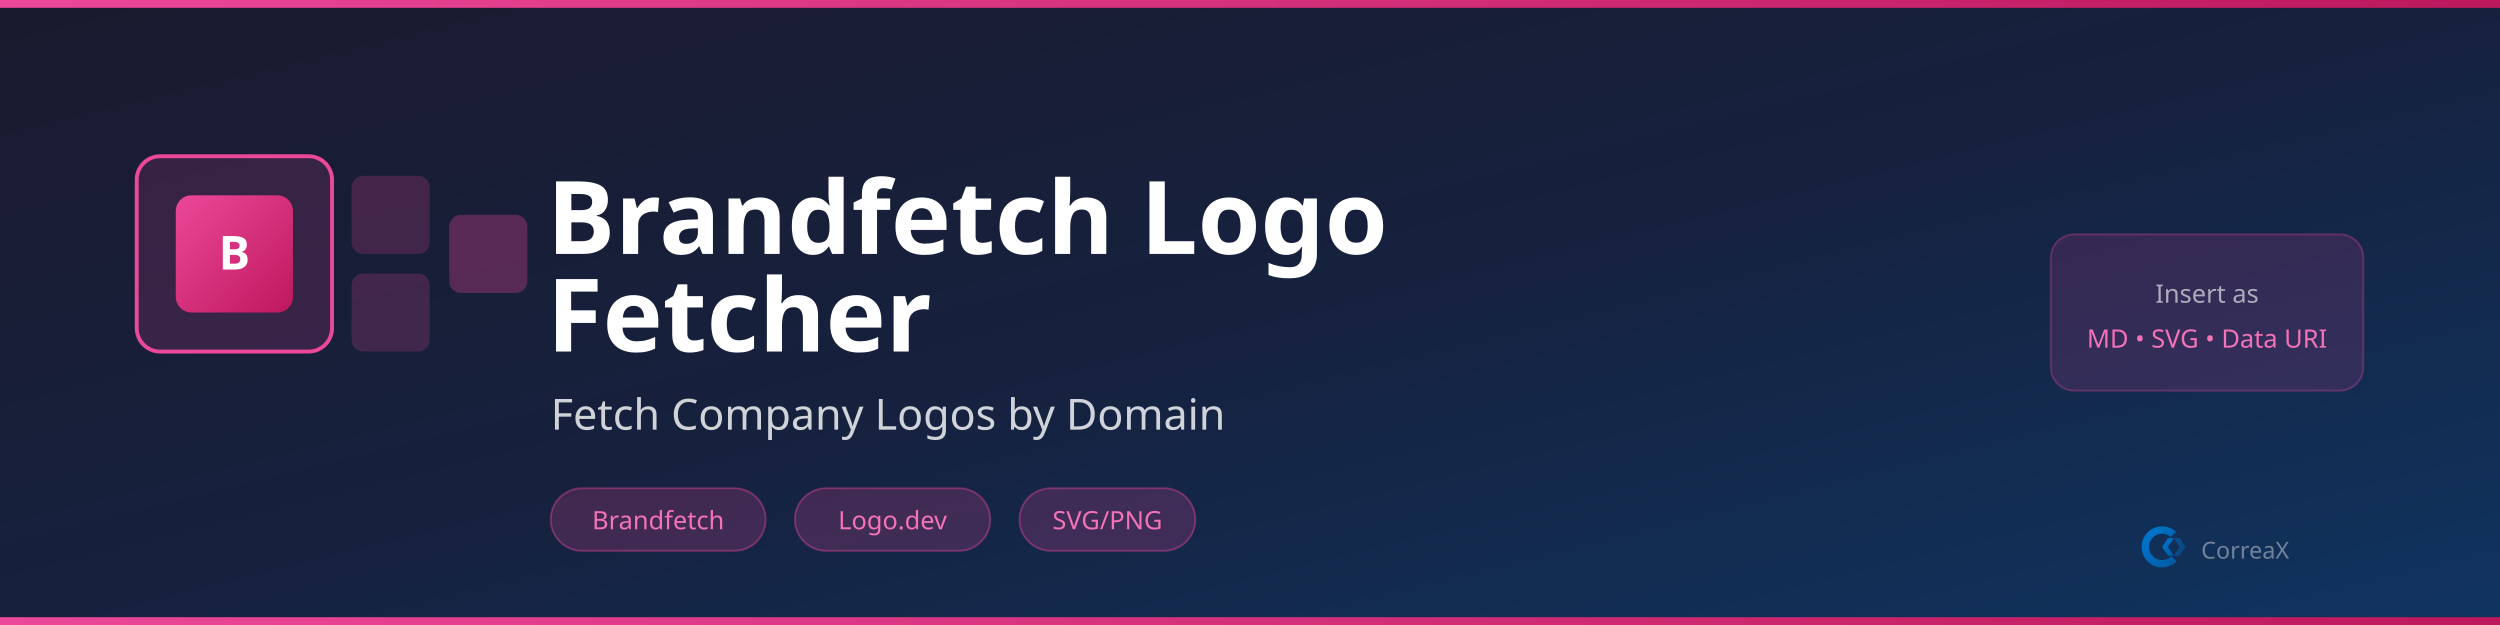
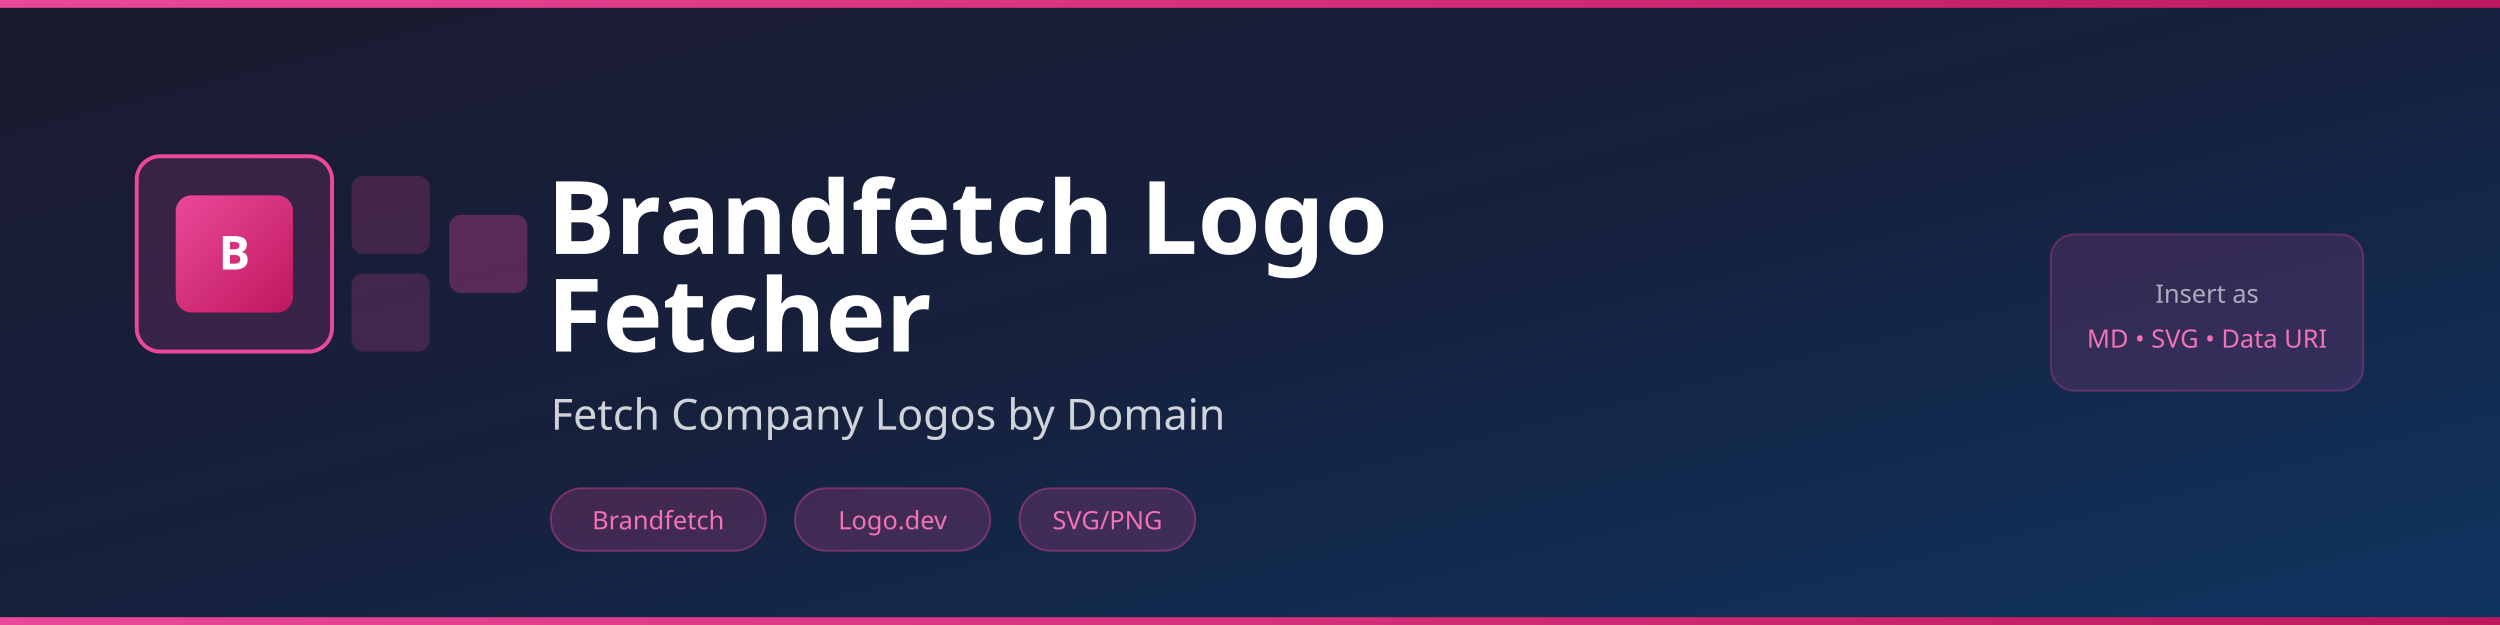
<svg xmlns="http://www.w3.org/2000/svg" viewBox="0 0 1280 320">
  <defs>
    <linearGradient id="bgGrad" x1="0%" y1="0%" x2="100%" y2="100%">
      <stop offset="0%" stop-color="#1a1a2e" />
      <stop offset="50%" stop-color="#16213e" />
      <stop offset="100%" stop-color="#0f3460" />
    </linearGradient>
    <linearGradient id="accentGrad" x1="0%" y1="0%" x2="100%" y2="0%">
      <stop offset="0%" stop-color="#ec4899" />
      <stop offset="100%" stop-color="#be185d" />
    </linearGradient>
    <linearGradient id="logoGrad" x1="0%" y1="0%" x2="100%" y2="100%">
      <stop offset="0%" stop-color="#ec4899" />
      <stop offset="100%" stop-color="#be185d" />
    </linearGradient>
  </defs>
  <rect width="1280" height="320" fill="url(#bgGrad)" />
  <rect x="0" y="0" width="1280" height="4" fill="url(#accentGrad)" />
  <rect x="0" y="316" width="1280" height="4" fill="url(#accentGrad)" />
  <g transform="translate(70, 80)">
    <rect x="0" y="0" width="100" height="100" rx="12" fill="rgba(236,72,153,0.15)" stroke="#ec4899" stroke-width="2" />
    <rect x="20" y="20" width="60" height="60" rx="8" fill="url(#logoGrad)" />
    <text x="50" y="58" text-anchor="middle" font-family="Segoe UI, system-ui, sans-serif" font-size="24" font-weight="700" fill="#ffffff">B</text>
    <rect x="110" y="10" width="40" height="40" rx="6" fill="rgba(236,72,153,0.2)" />
    <rect x="110" y="60" width="40" height="40" rx="6" fill="rgba(236,72,153,0.2)" />
    <rect x="160" y="30" width="40" height="40" rx="6" fill="rgba(236,72,153,0.3)" />
  </g>
  <text x="280" y="130" font-family="Segoe UI, system-ui, sans-serif" font-size="52" font-weight="700" fill="#ffffff">
    Brandfetch Logo
  </text>
  <text x="280" y="180" font-family="Segoe UI, system-ui, sans-serif" font-size="52" font-weight="700" fill="#ffffff">
    Fetcher
  </text>
  <text x="282" y="220" font-family="Segoe UI, system-ui, sans-serif" font-size="22" fill="rgba(255,255,255,0.8)">
    Fetch Company Logos by Domain
  </text>
  <g transform="translate(282, 250)">
    <rect x="0" y="0" width="110" height="32" rx="16" fill="rgba(236,72,153,0.2)" stroke="rgba(236,72,153,0.4)" stroke-width="1" />
    <text x="55" y="21" text-anchor="middle" font-family="Segoe UI, system-ui, sans-serif" font-size="13" fill="#f472b6">Brandfetch</text>
    <rect x="125" y="0" width="100" height="32" rx="16" fill="rgba(236,72,153,0.2)" stroke="rgba(236,72,153,0.4)" stroke-width="1" />
    <text x="175" y="21" text-anchor="middle" font-family="Segoe UI, system-ui, sans-serif" font-size="13" fill="#f472b6">Logo.dev</text>
    <rect x="240" y="0" width="90" height="32" rx="16" fill="rgba(236,72,153,0.2)" stroke="rgba(236,72,153,0.4)" stroke-width="1" />
    <text x="285" y="21" text-anchor="middle" font-family="Segoe UI, system-ui, sans-serif" font-size="13" fill="#f472b6">SVG/PNG</text>
  </g>
  <g transform="translate(1050, 120)">
    <rect x="0" y="0" width="160" height="80" rx="12" fill="rgba(236,72,153,0.15)" stroke="rgba(236,72,153,0.3)" stroke-width="1" />
    <text x="80" y="35" text-anchor="middle" font-family="Segoe UI, system-ui, sans-serif" font-size="13" fill="rgba(255,255,255,0.6)">Insert as</text>
    <text x="80" y="58" text-anchor="middle" font-family="Segoe UI, system-ui, sans-serif" font-size="13" fill="#f472b6">MD • SVG • Data URI</text>
  </g>
-   <g transform="translate(1095, 268)">
-     <defs>
-       <linearGradient id="cxGrad" x1="0%" y1="0%" x2="100%" y2="100%">
-         <stop offset="0%" stop-color="#0078d4" />
-         <stop offset="100%" stop-color="#005a9e" />
-       </linearGradient>
-     </defs>
-     <g transform="scale(0.75)">
-       <path d="M16 2C8.268 2 2 8.268 2 16s6.268 14 14 14c3.866 0 7.389-1.568 9.928-4.1l-3.535-3.536A9.002 9.002 0 0116 25c-4.97 0-9-4.03-9-9s4.03-9 9-9c2.29 0 4.38.857 5.971 2.268l3.464-3.639C22.993 3.352 19.66 2 16 2z" fill="url(#cxGrad)" />
-       <path d="M20 10l-4 6 4 6h4l-4-6 4-6h-4z" fill="url(#cxGrad)" />
-       <path d="M24 10l4 6-4 6h4l4-6-4-6h-4z" fill="url(#cxGrad)" opacity="0.5" />
-     </g>
-     <text x="32" y="18" font-family="Segoe UI, system-ui, sans-serif" font-size="12" fill="rgba(255,255,255,0.4)">CorreaX</text>
-   </g>
</svg>
